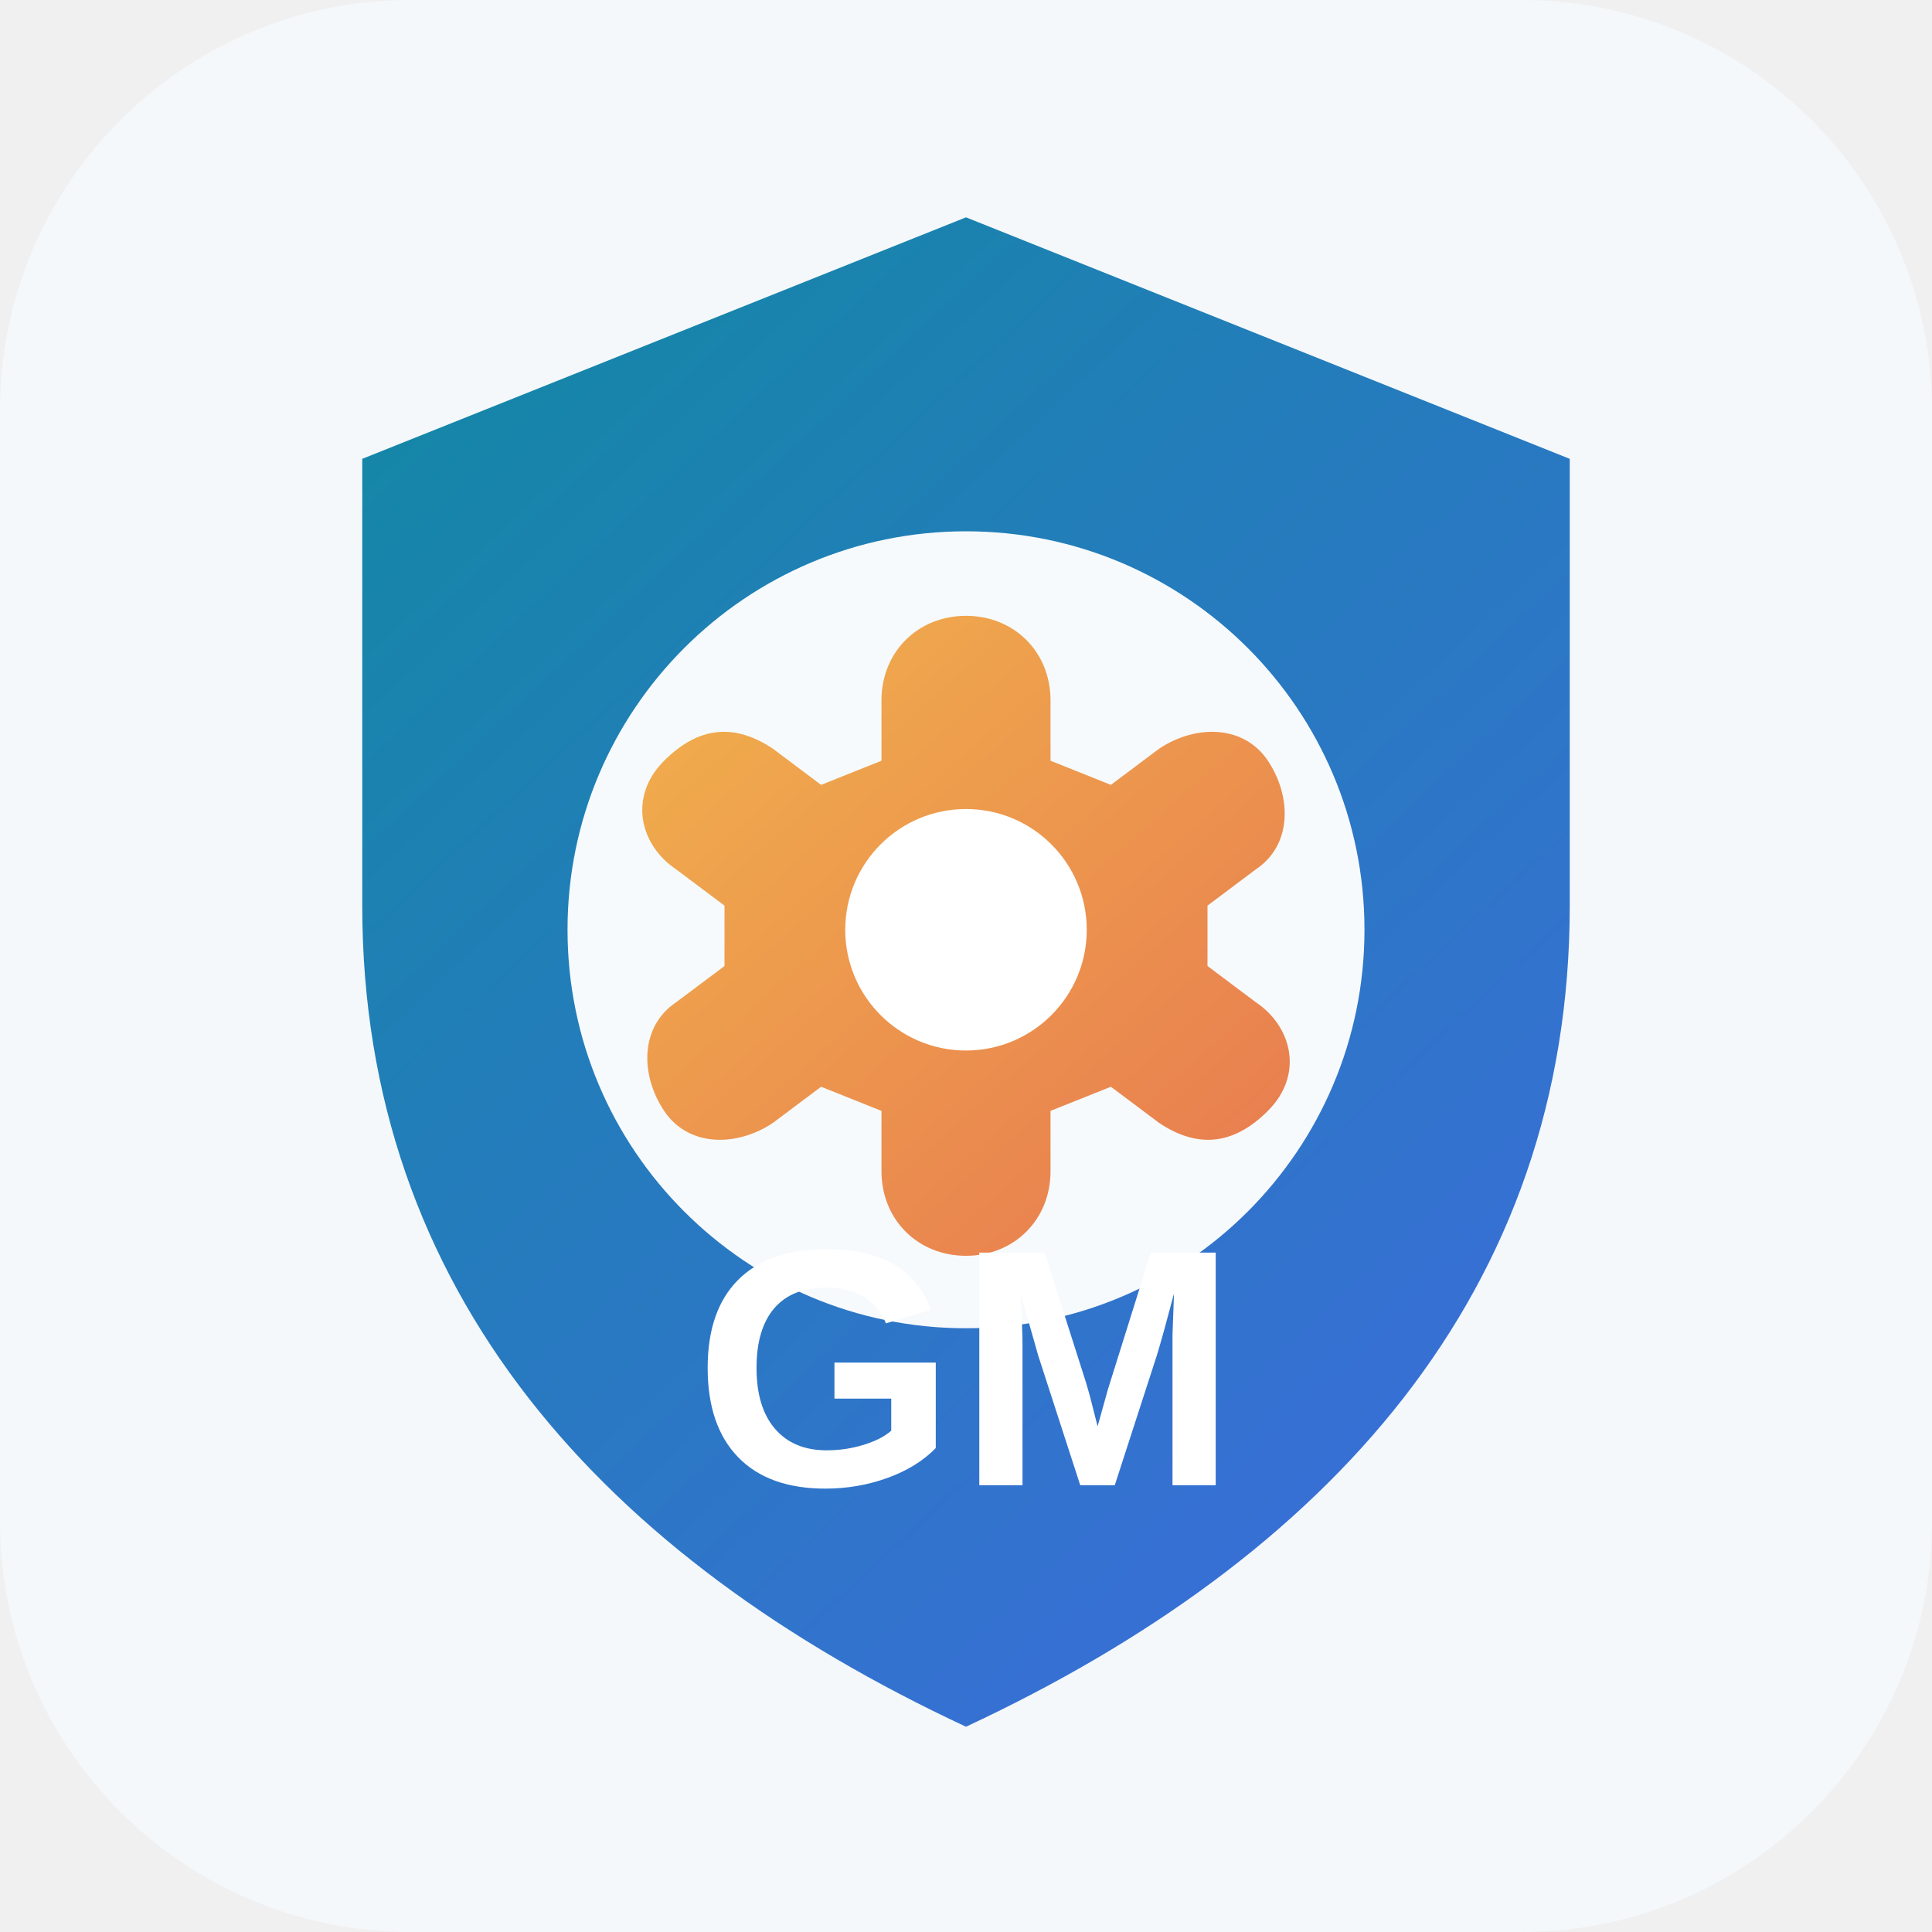
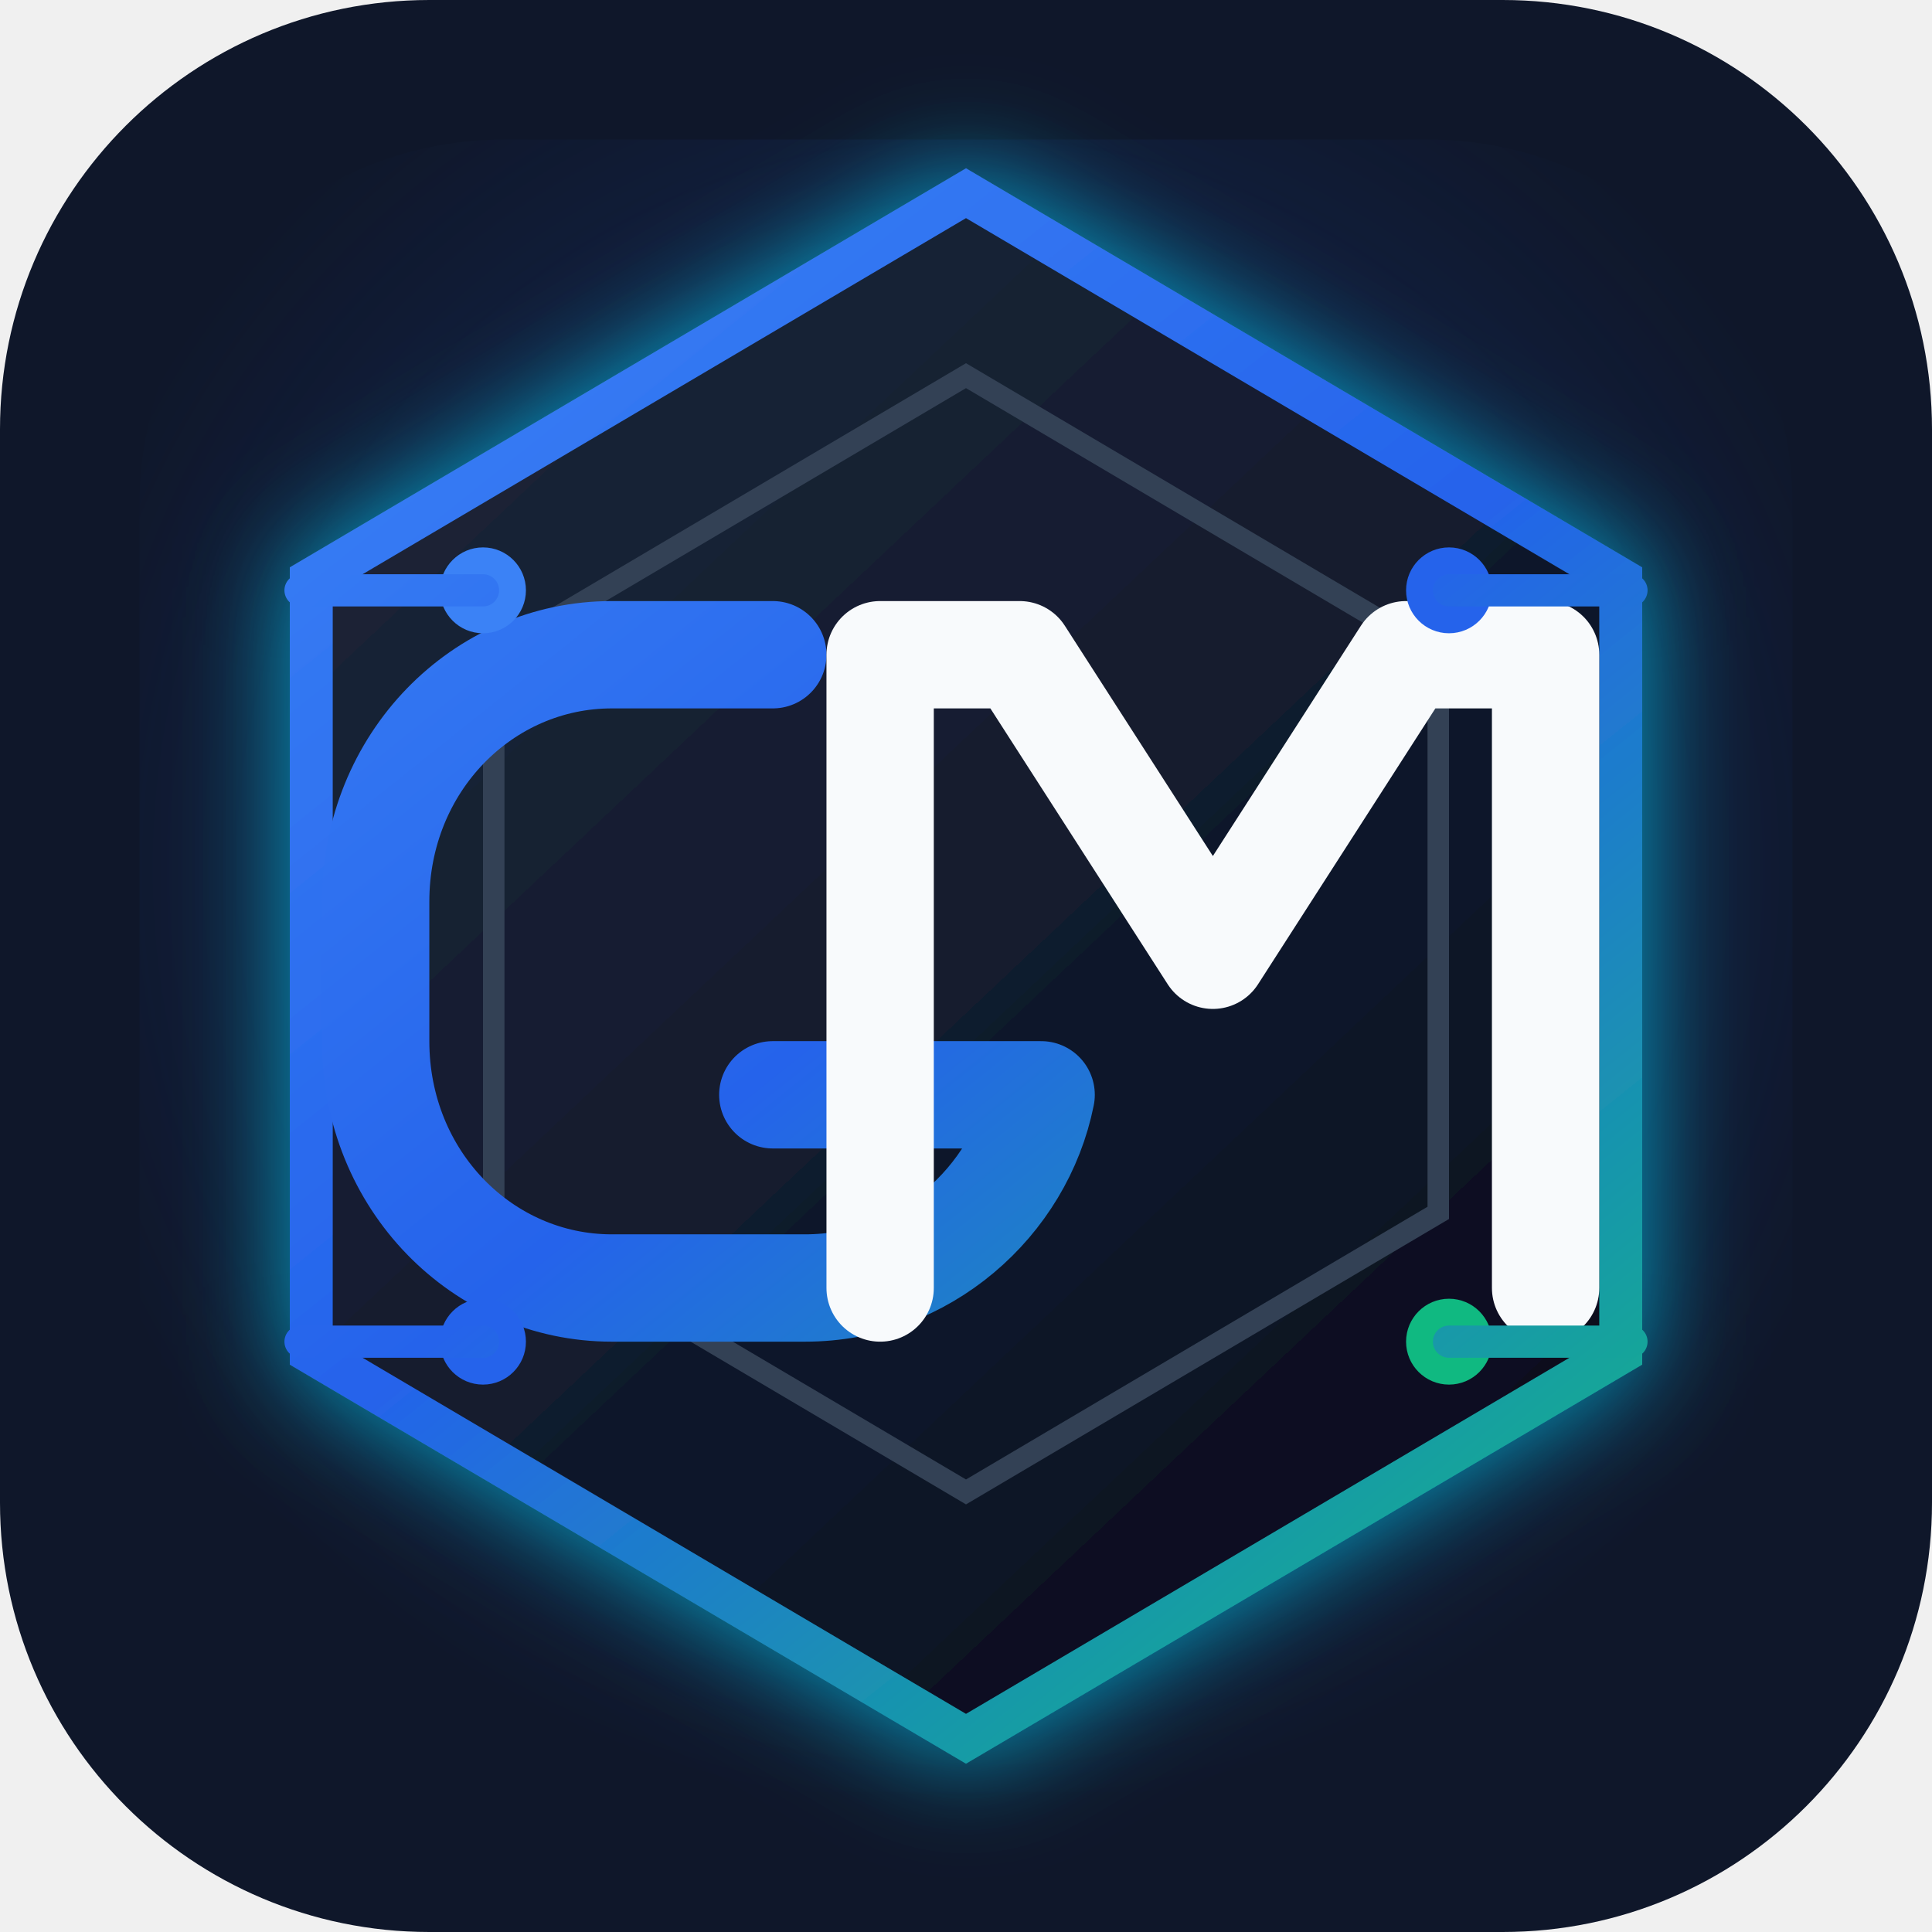
- <svg xmlns="http://www.w3.org/2000/svg" width="160" height="160" viewBox="0 0 160 160" role="img" aria-labelledby="title desc">
+ <svg xmlns="http://www.w3.org/2000/svg" width="180" height="180" viewBox="0 0 180 180" role="img" aria-labelledby="title desc">
  <defs>
-     <linearGradient id="markGradient" x1="22" y1="18" x2="138" y2="142" gradientUnits="userSpaceOnUse">
-       <stop stop-color="#0F8AA0" />
-       <stop offset="1" stop-color="#4169E1" />
+     <linearGradient id="frame" x1="34" y1="20" x2="146" y2="160" gradientUnits="userSpaceOnUse">
+       <stop stop-color="#3B82F6" />
+       <stop offset=".48" stop-color="#2563EB" />
+       <stop offset="1" stop-color="#10B981" />
    </linearGradient>
-     <linearGradient id="accentGradient" x1="48" y1="44" x2="112" y2="116" gradientUnits="userSpaceOnUse">
-       <stop stop-color="#F2B84B" />
-       <stop offset="1" stop-color="#E66F51" />
+     <linearGradient id="panel" x1="24" y1="20" x2="156" y2="160" gradientUnits="userSpaceOnUse">
+       <stop stop-color="#1E293B" />
+       <stop offset=".62" stop-color="#0F172A" />
+       <stop offset="1" stop-color="#020617" />
    </linearGradient>
+     <radialGradient id="halo" cx="50%" cy="44%" r="58%">
+       <stop stop-color="#2563EB" stop-opacity=".34" />
+       <stop offset=".72" stop-color="#2563EB" stop-opacity=".08" />
+       <stop offset="1" stop-color="#2563EB" stop-opacity="0" />
+     </radialGradient>
+     <filter id="softGlow" x="-35%" y="-35%" width="170%" height="170%">
+       <feGaussianBlur stdDeviation="5" result="blur" />
+       <feColorMatrix in="blur" type="matrix" values="0 0 0 0 0 0 0 0 0 .66 0 0 0 0 1 0 0 0 .72 0" />
+       <feMerge>
+         <feMergeNode />
+         <feMergeNode in="SourceGraphic" />
+       </feMerge>
+     </filter>
  </defs>
-   <rect width="160" height="160" rx="34" fill="#F4F8FB" />
-   <path d="M80 18 130 38v37c0 32-20 54-50 68-30-14-50-36-50-68V38l50-20Z" fill="url(#markGradient)" />
-   <circle cx="80" cy="77" r="33" fill="#FFFFFF" opacity=".96" />
-   <path d="M80 51c4 0 7 3 7 7v5l5 2 4-3c3-2 7-2 9 1s2 7-1 9l-4 3v5l4 3c3 2 4 6 1 9s-6 3-9 1l-4-3-5 2v5c0 4-3 7-7 7s-7-3-7-7v-5l-5-2-4 3c-3 2-7 2-9-1s-2-7 1-9l4-3v-5l-4-3c-3-2-4-6-1-9s6-3 9-1l4 3 5-2v-5c0-4 3-7 7-7Z" fill="url(#accentGradient)" />
-   <circle cx="80" cy="77" r="10" fill="#FFFFFF" />
-   <text x="80" y="123" text-anchor="middle" font-family="Segoe UI, Arial, sans-serif" font-size="28" font-weight="800" fill="#FFFFFF" letter-spacing="0">GM</text>
+   <rect width="180" height="180" rx="40" fill="#0F172A" />
+   <rect x="13" y="13" width="154" height="154" rx="34" fill="url(#halo)" />
+   <path d="M90 18 151 54v72l-61 36-61-36V54L90 18Z" fill="url(#panel)" stroke="url(#frame)" stroke-width="4" filter="url(#softGlow)" />
+   <path d="M90 35 134 61v52l-44 26-44-26V61l44-26Z" fill="none" stroke="#334155" stroke-width="2" />
+   <path d="M72 61H57c-12 0-22 10-22 23v13c0 13 10 23 22 23h18c11 0 20-8 22-18H72" fill="none" stroke="url(#frame)" stroke-width="10" stroke-linecap="round" stroke-linejoin="round" />
+   <path d="M72 92h31" stroke="url(#frame)" stroke-width="10" stroke-linecap="round" filter="url(#softGlow)" />
+   <path d="M82 120V61h13l18 28 18-28h13v59" fill="none" stroke="#F8FAFC" stroke-width="10" stroke-linecap="round" stroke-linejoin="round" />
+   <circle cx="45" cy="55" r="4" fill="#3B82F6" />
+   <circle cx="135" cy="55" r="4" fill="#2563EB" />
+   <circle cx="45" cy="125" r="4" fill="#2563EB" />
+   <circle cx="135" cy="125" r="4" fill="#10B981" />
+   <path d="M45 55H28M135 55h17M45 125H28M135 125h17" stroke="url(#frame)" stroke-width="3" stroke-linecap="round" />
</svg>
